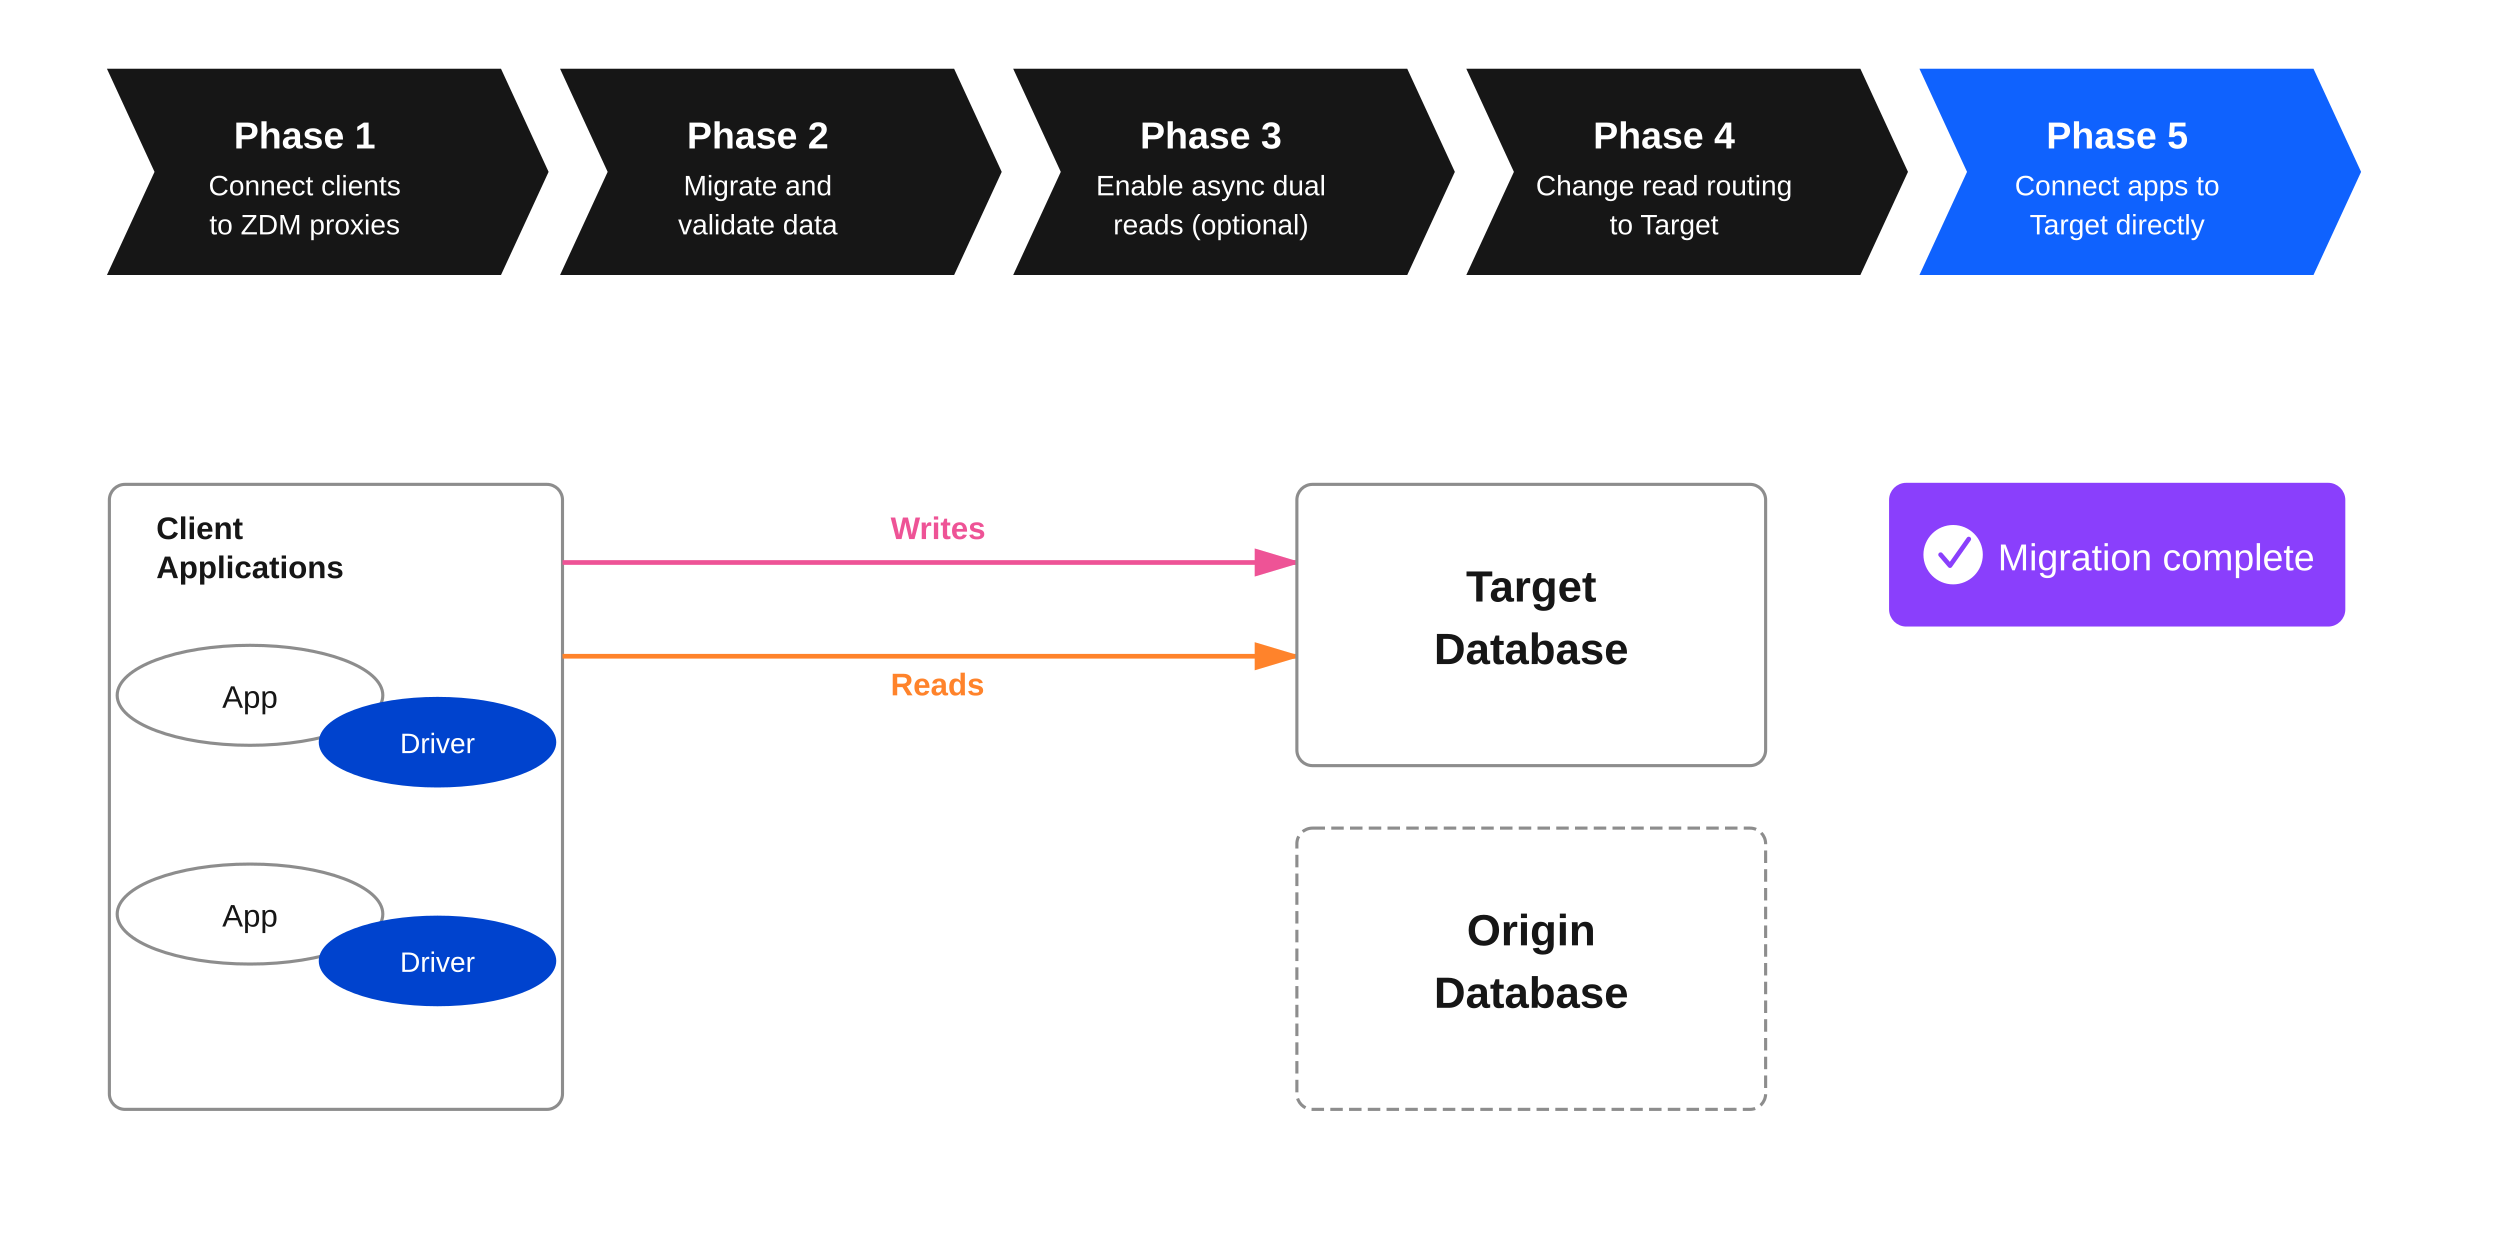
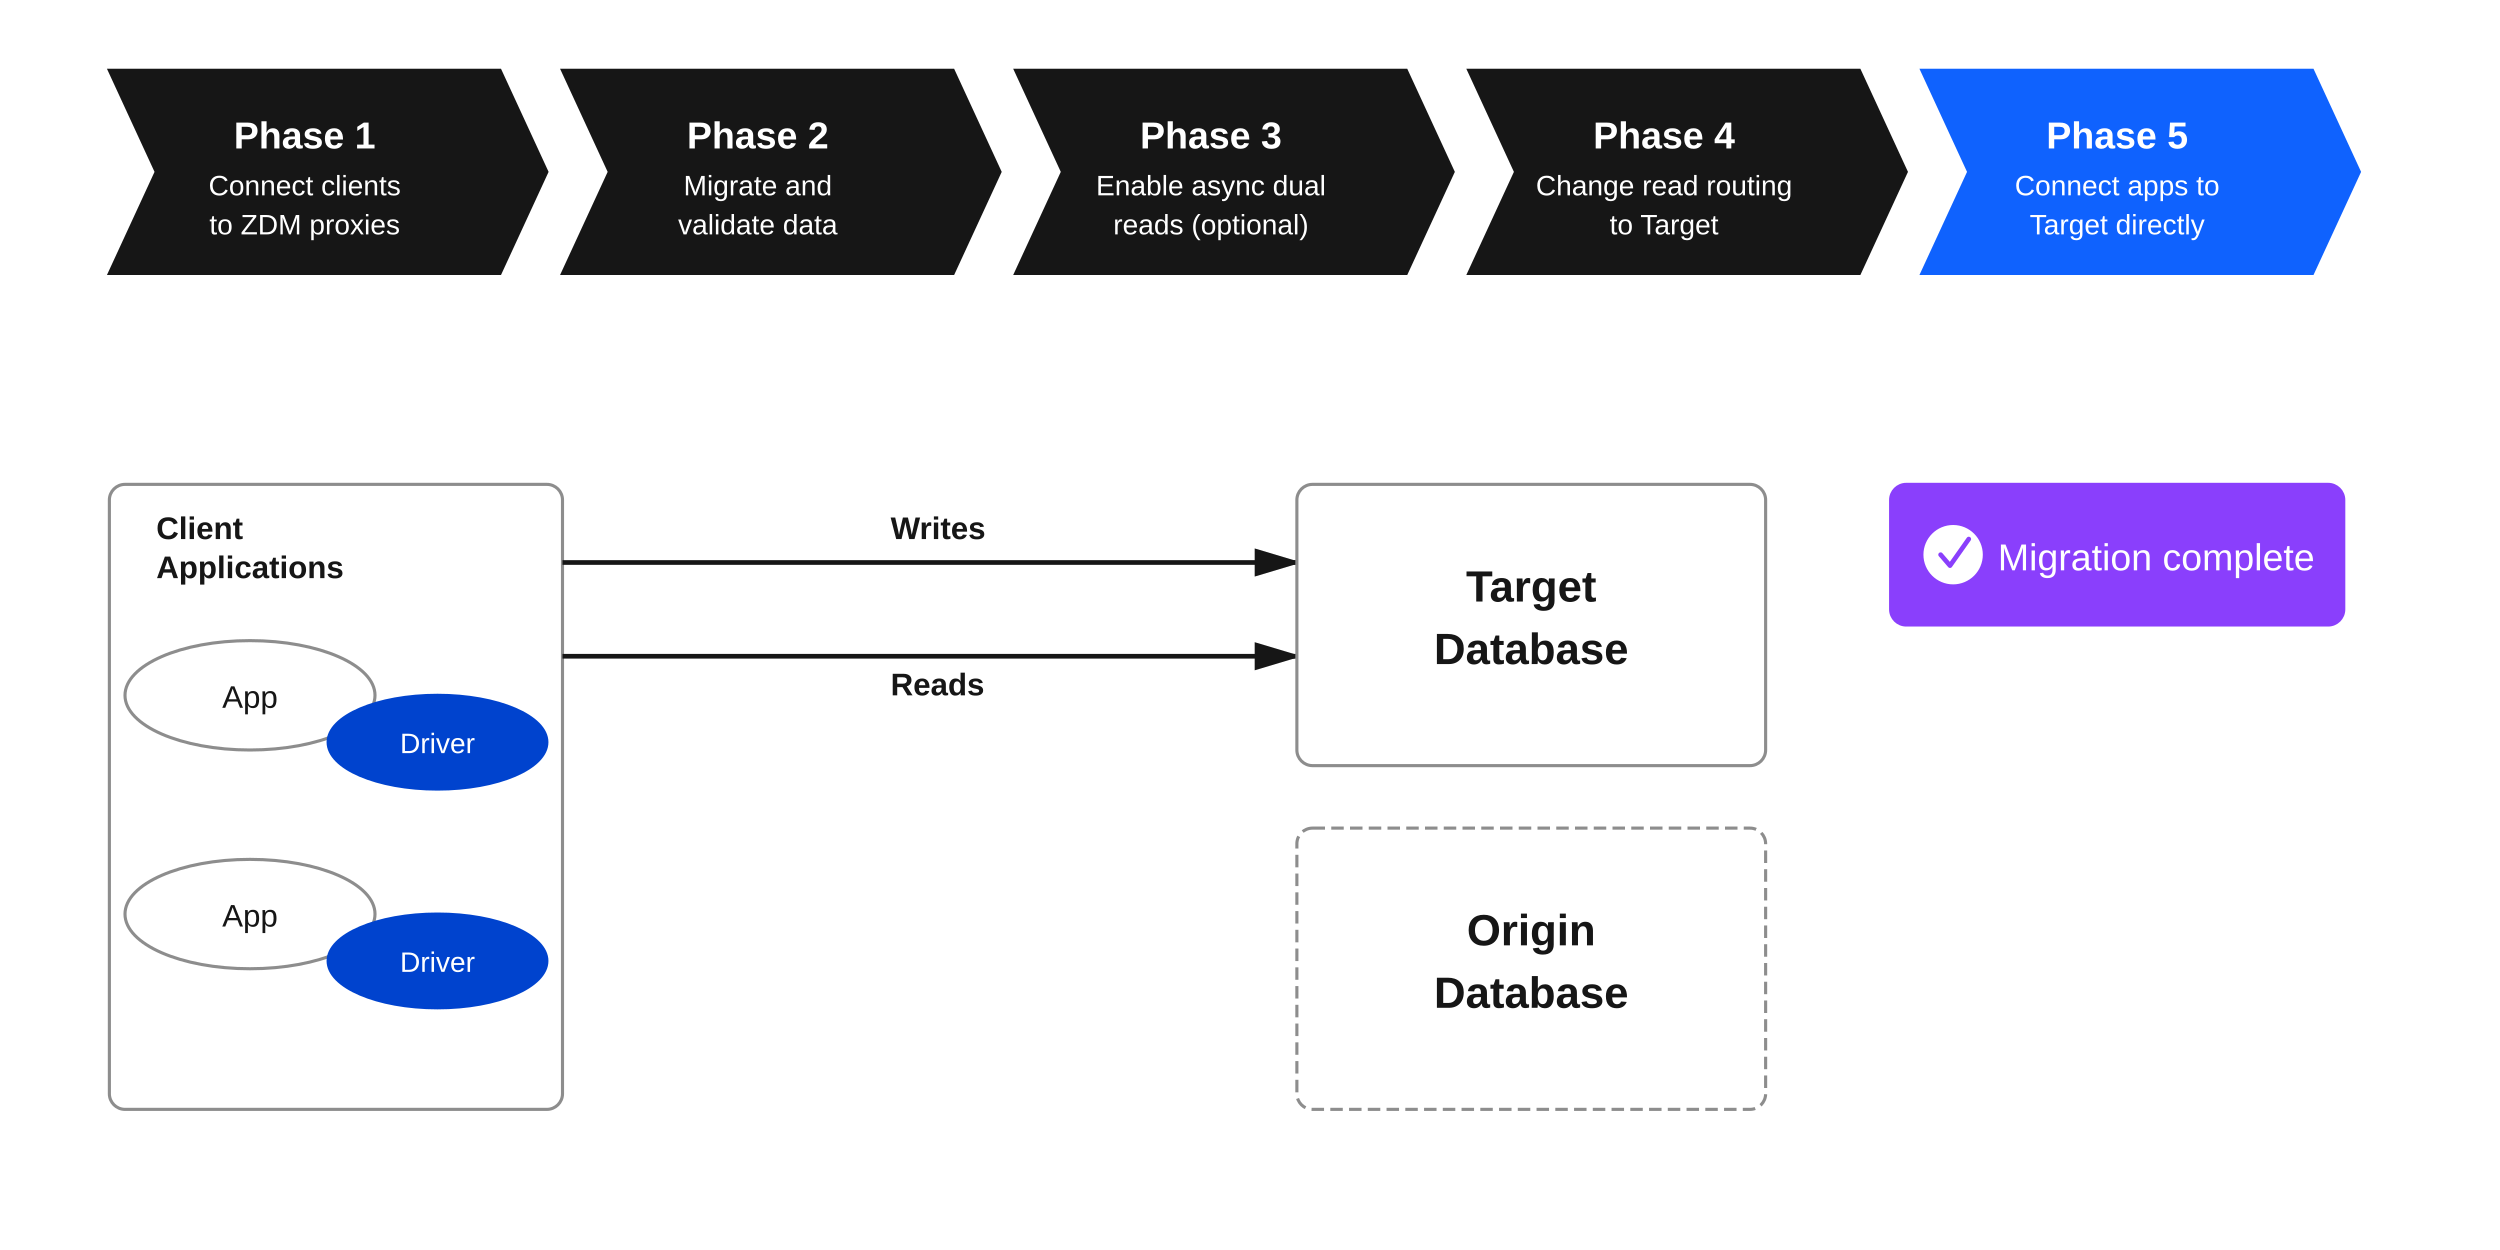
<svg xmlns="http://www.w3.org/2000/svg" viewBox="0 0 1600 800" width="1600" height="800">
  <rect width="1600" height="800" fill="#ffffff" />
  <defs>
    <style>
      .phase-box { fill: white; stroke: #333; stroke-width: 2; }
      .phase-box-complete { fill: #161616; stroke: #161616; stroke-width: 2; }
      .phase-box-active { fill: #0f62fe; stroke: #0f62fe; stroke-width: 2; }
      .phase-text { font-family: 'IBM Plex Sans', Arial, sans-serif; font-size: 24px; font-weight: bold; fill: #161616; }
      .phase-text-white { font-family: 'IBM Plex Sans', Arial, sans-serif; font-size: 24px; font-weight: bold; fill: white; }
      .phase-desc { font-family: 'IBM Plex Sans', Arial, sans-serif; font-size: 18px; fill: #525252; }
      .phase-desc-white { font-family: 'IBM Plex Sans', Arial, sans-serif; font-size: 18px; fill: white; }
      .box { fill: white; stroke: #8d8d8d; stroke-width: 2; rx: 10; }
      .box-dashed { fill: white; stroke: #8d8d8d; stroke-width: 2; stroke-dasharray: 8,4; rx: 10; }
      .app-box { fill: white; stroke: #8d8d8d; stroke-width: 2; }
      .driver-box { fill: #0043ce; stroke: #0043ce; stroke-width: 2; }
      .complete-box { fill: #8a3ffc; stroke: #8a3ffc; stroke-width: 2; rx: 10; }
      .label-text { font-family: 'IBM Plex Sans', Arial, sans-serif; font-size: 20px; fill: #161616; }
      .driver-text { font-family: 'IBM Plex Sans', Arial, sans-serif; font-size: 18px; fill: white; }
      .complete-text { font-family: 'IBM Plex Sans', Arial, sans-serif; font-size: 24px; fill: white; }
      .arrow { stroke-width: 3; fill: none; }
-       .arrow-writes { stroke: #ee5396; marker-end: url(#arrowhead-writes); }
-       .arrow-reads { stroke: #ff832b; marker-end: url(#arrowhead-reads); }
+       .arrow-writes { stroke: #161616; marker-end: url(#arrowhead-writes); }
+       .arrow-reads { stroke: #161616; marker-end: url(#arrowhead-reads); }
      .arrow-label { font-family: 'IBM Plex Sans', Arial, sans-serif; font-size: 20px; font-weight: 600; }
-       .writes-label { fill: #ee5396; }
-       .reads-label { fill: #ff832b; }
+       .writes-label { fill: #161616; }
+       .reads-label { fill: #161616; }
      .db-text { font-family: 'IBM Plex Sans', Arial, sans-serif; font-size: 28px; font-weight: bold; fill: #161616; }
    </style>
    <marker id="arrowhead-writes" markerWidth="10" markerHeight="10" refX="9" refY="3" orient="auto">
-       <polygon points="0 0, 10 3, 0 6" fill="#ee5396" />
+       <polygon points="0 0, 10 3, 0 6" fill="#161616" />
    </marker>
    <marker id="arrowhead-reads" markerWidth="10" markerHeight="10" refX="9" refY="3" orient="auto">
-       <polygon points="0 0, 10 3, 0 6" fill="#ff832b" />
+       <polygon points="0 0, 10 3, 0 6" fill="#161616" />
    </marker>
  </defs>
  <g id="phases">
    <polygon class="phase-box-complete" points="70,45 320,45 350,110 320,175 70,175 100,110" />
    <text class="phase-text-white" x="195" y="95" text-anchor="middle">Phase 1</text>
    <text class="phase-desc-white" x="195" y="125" text-anchor="middle">Connect clients</text>
    <text class="phase-desc-white" x="195" y="150" text-anchor="middle">to ZDM proxies</text>
    <polygon class="phase-box-complete" points="360,45 610,45 640,110 610,175 360,175 390,110" />
    <text class="phase-text-white" x="485" y="95" text-anchor="middle">Phase 2</text>
    <text class="phase-desc-white" x="485" y="125" text-anchor="middle">Migrate and</text>
    <text class="phase-desc-white" x="485" y="150" text-anchor="middle">validate data</text>
    <polygon class="phase-box-complete" points="650,45 900,45 930,110 900,175 650,175 680,110" />
    <text class="phase-text-white" x="775" y="95" text-anchor="middle">Phase 3</text>
    <text class="phase-desc-white" x="775" y="125" text-anchor="middle">Enable async dual</text>
    <text class="phase-desc-white" x="775" y="150" text-anchor="middle">reads (optional)</text>
    <polygon class="phase-box-complete" points="940,45 1190,45 1220,110 1190,175 940,175 970,110" />
    <text class="phase-text-white" x="1065" y="95" text-anchor="middle">Phase 4</text>
    <text class="phase-desc-white" x="1065" y="125" text-anchor="middle">Change read routing</text>
    <text class="phase-desc-white" x="1065" y="150" text-anchor="middle">to Target</text>
    <polygon class="phase-box-active" points="1230,45 1480,45 1510,110 1480,175 1230,175 1260,110" />
    <text class="phase-text-white" x="1355" y="95" text-anchor="middle">Phase 5</text>
    <text class="phase-desc-white" x="1355" y="125" text-anchor="middle">Connect apps to</text>
    <text class="phase-desc-white" x="1355" y="150" text-anchor="middle">Target directly</text>
  </g>
  <rect class="box" x="70" y="310" width="290" height="400" />
  <text class="label-text" x="100" y="345" font-weight="bold">Client</text>
  <text class="label-text" x="100" y="370" font-weight="bold">Applications</text>
-   <ellipse class="app-box" cx="160" cy="445" rx="85" ry="32" />
+   <ellipse class="app-box" cx="160" cy="445" rx="80" ry="35" />
  <text class="label-text" x="160" y="453" text-anchor="middle">App</text>
-   <ellipse class="driver-box" cx="280" cy="475" rx="75" ry="28" />
+   <ellipse class="driver-box" cx="280" cy="475" rx="70" ry="30" />
  <text class="driver-text" x="280" y="482" text-anchor="middle">Driver</text>
-   <ellipse class="app-box" cx="160" cy="585" rx="85" ry="32" />
+   <ellipse class="app-box" cx="160" cy="585" rx="80" ry="35" />
  <text class="label-text" x="160" y="593" text-anchor="middle">App</text>
-   <ellipse class="driver-box" cx="280" cy="615" rx="75" ry="28" />
+   <ellipse class="driver-box" cx="280" cy="615" rx="70" ry="30" />
  <text class="driver-text" x="280" y="622" text-anchor="middle">Driver</text>
  <line class="arrow arrow-writes" x1="360" y1="360" x2="830" y2="360" />
  <text class="arrow-label writes-label" x="570" y="345">Writes</text>
  <line class="arrow arrow-reads" x1="360" y1="420" x2="830" y2="420" />
  <text class="arrow-label reads-label" x="570" y="445">Reads</text>
  <rect class="box" x="830" y="310" width="300" height="180" />
  <text class="db-text" x="980" y="385" text-anchor="middle">Target</text>
  <text class="db-text" x="980" y="425" text-anchor="middle">Database</text>
  <rect class="box-dashed" x="830" y="530" width="300" height="180" />
  <text class="db-text" x="980" y="605" text-anchor="middle">Origin</text>
  <text class="db-text" x="980" y="645" text-anchor="middle">Database</text>
  <rect class="complete-box" x="1210" y="310" width="290" height="90" />
  <circle cx="1250" cy="355" r="18" fill="white" stroke="white" stroke-width="2" />
  <path d="M 1242,355 L 1248,362 L 1260,345" stroke="#8a3ffc" stroke-width="3" fill="none" stroke-linecap="round" stroke-linejoin="round" />
  <text class="complete-text" x="1380" y="365" text-anchor="middle">Migration complete</text>
</svg>
